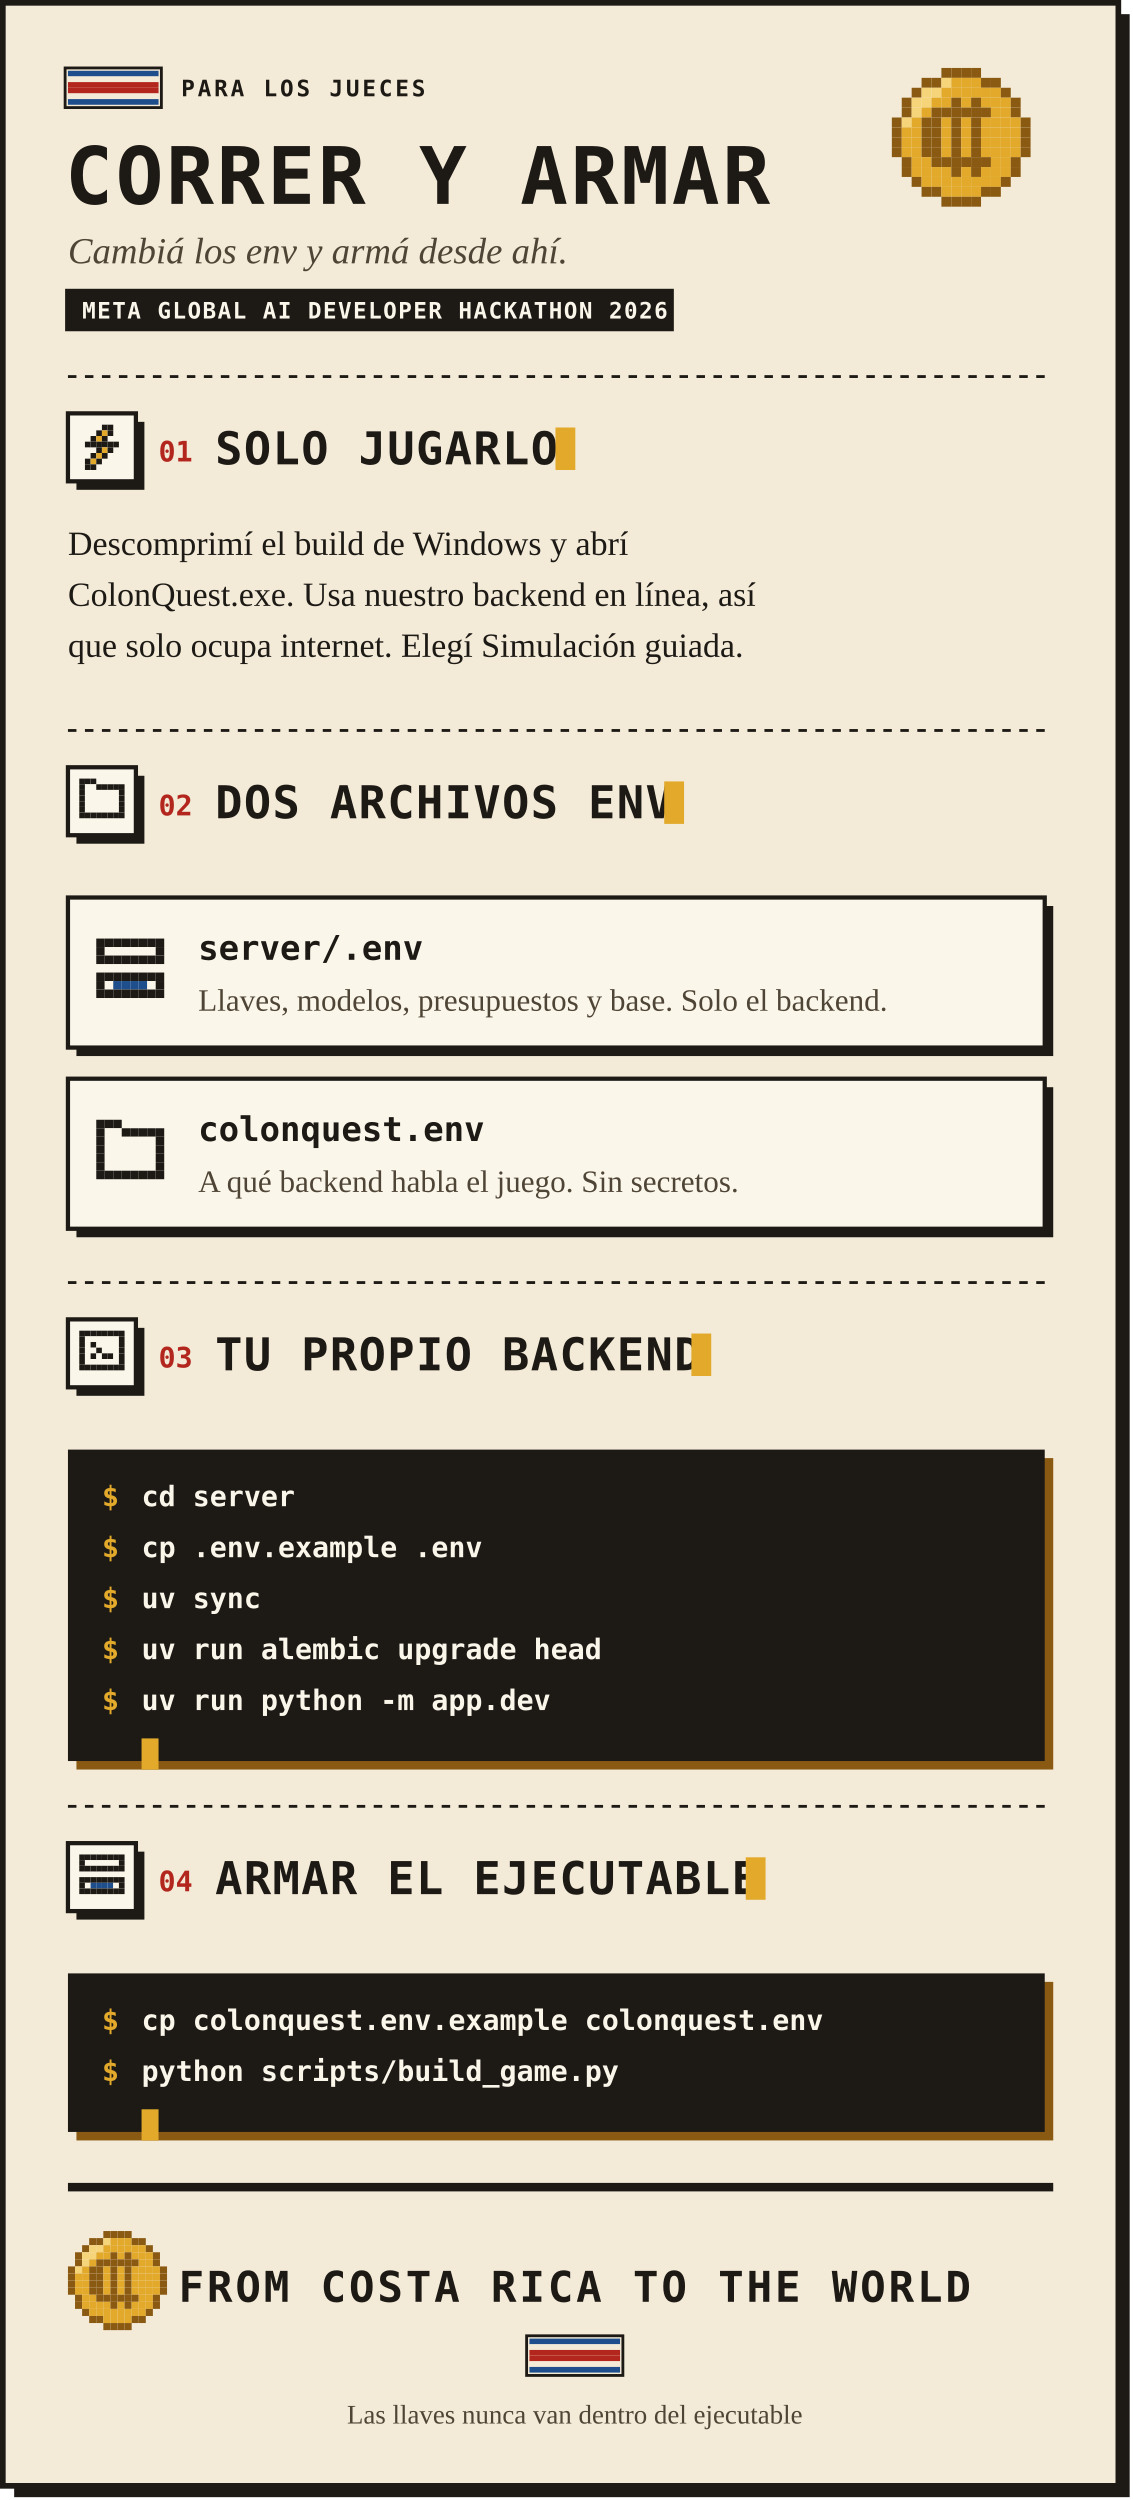
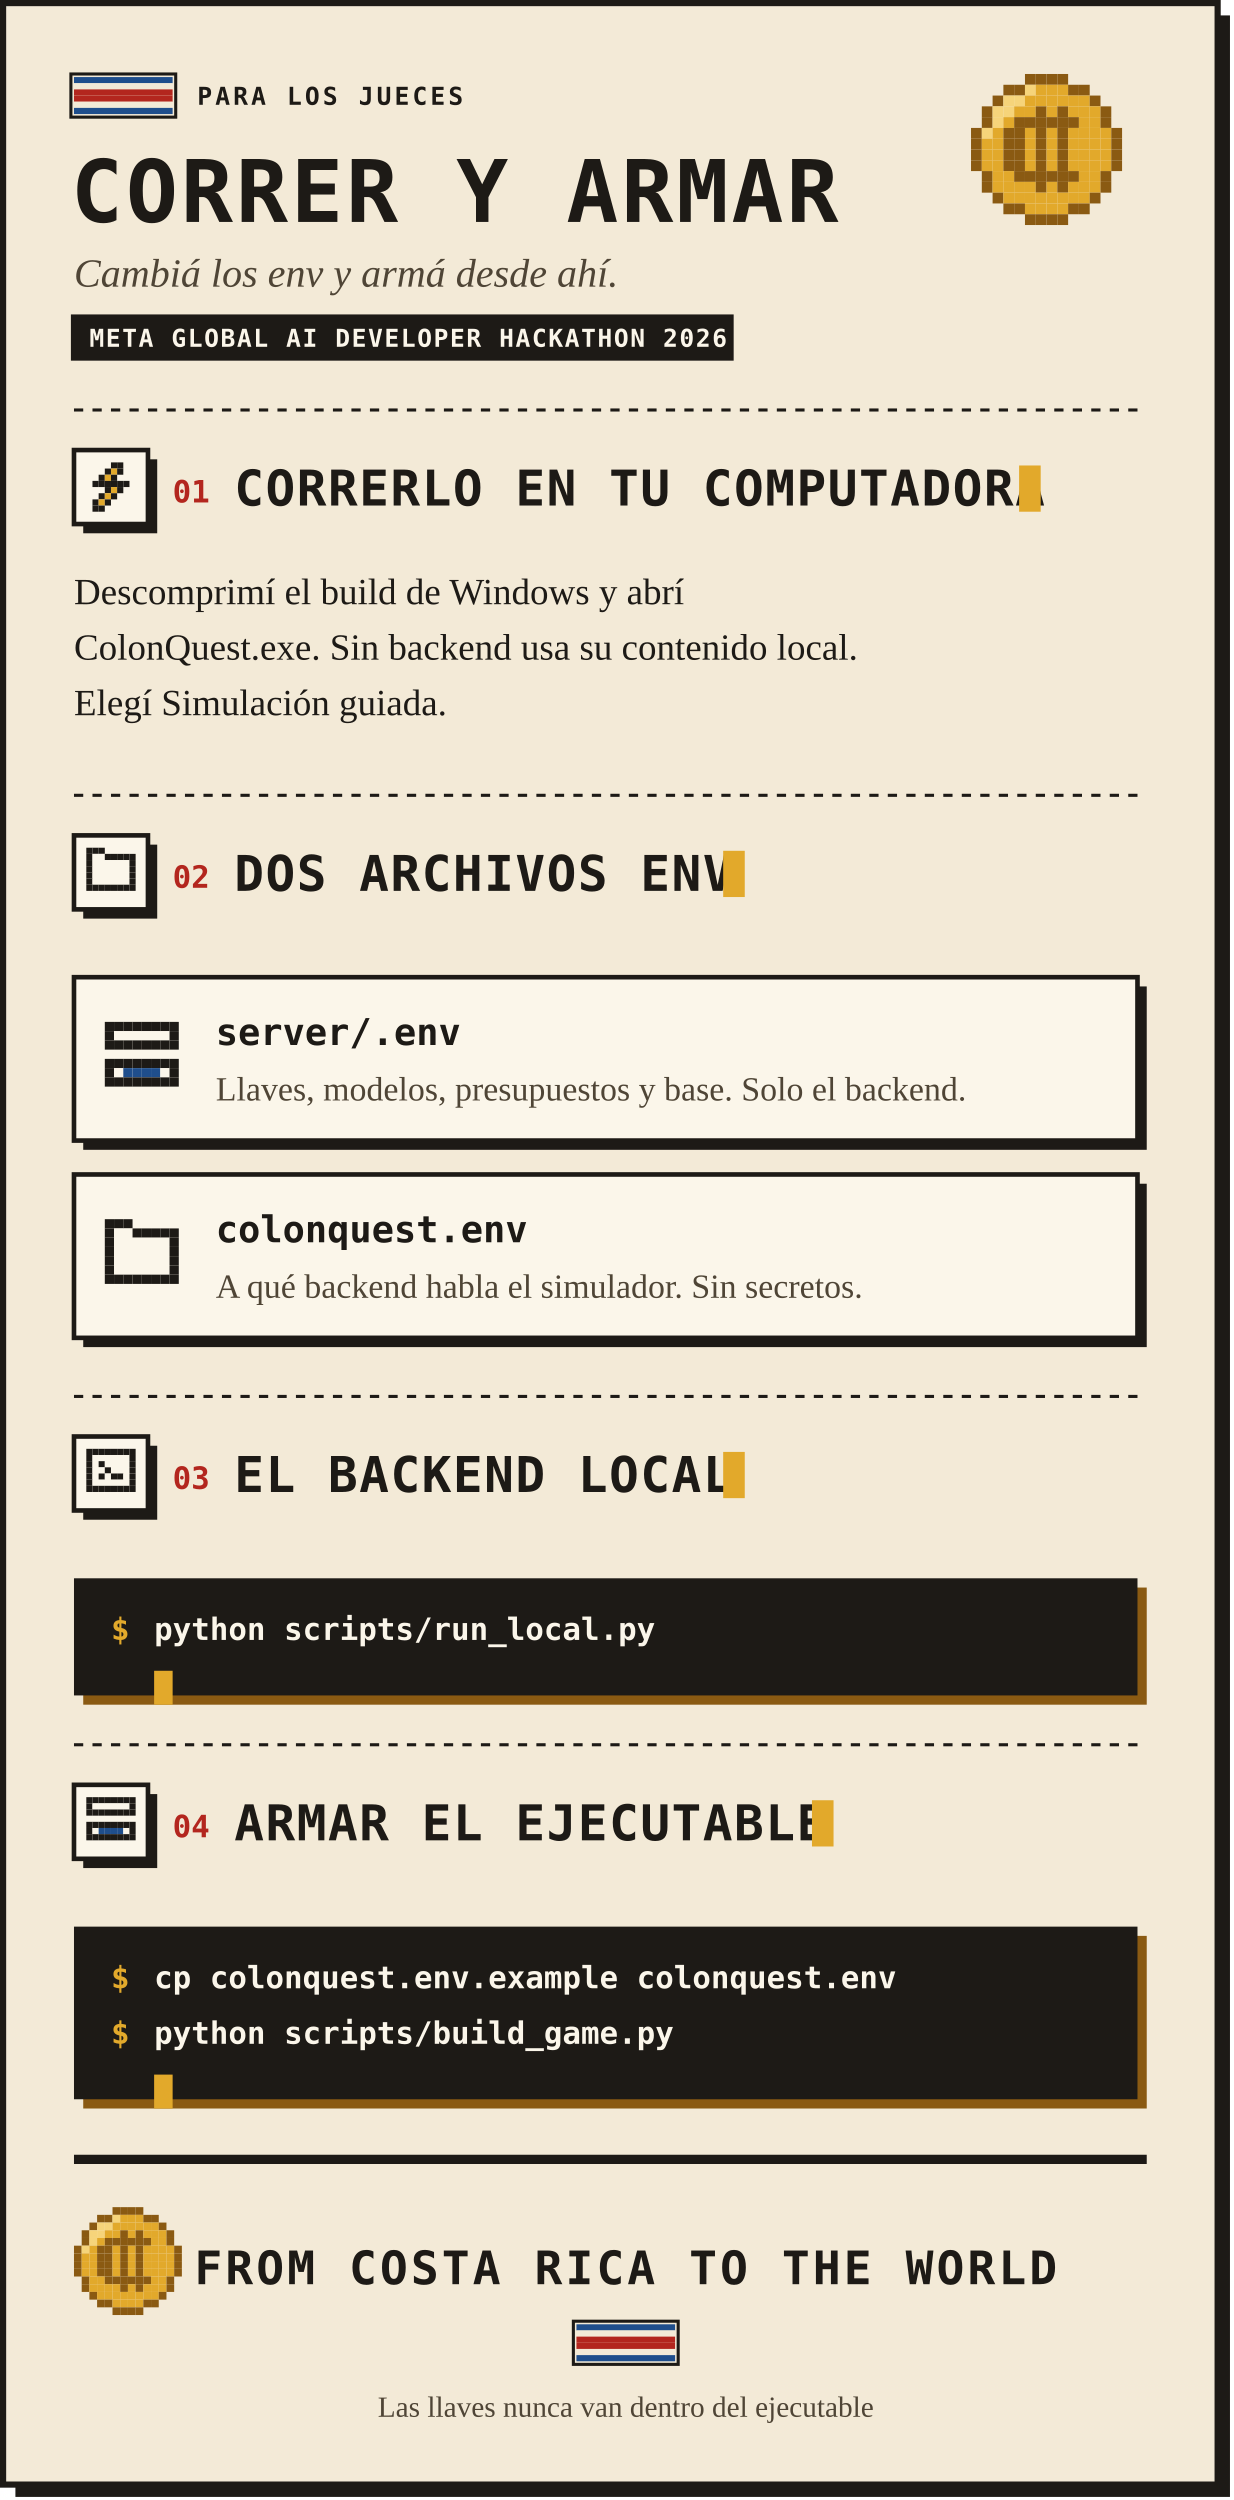
- <svg xmlns="http://www.w3.org/2000/svg" viewBox="0 0 800 1766" width="800" height="1766" role="img" aria-labelledby="t d">
+ <svg xmlns="http://www.w3.org/2000/svg" viewBox="0 0 800 1622" width="800" height="1622" role="img" aria-labelledby="t d">
  <style>
    .title { font: 800 56px ui-monospace, "Cascadia Mono", Consolas, Menlo, "DejaVu Sans Mono", monospace; fill: #1d1a16; letter-spacing: 2px; }
    .tagline { font: italic 500 26px Georgia, "Iowan Old Style", "Times New Roman", serif; fill: #4f4536; }
    .kicker { font: 700 16px ui-monospace, "Cascadia Mono", Consolas, Menlo, "DejaVu Sans Mono", monospace; fill: #1d1a16; letter-spacing: 2px; }
    .event { font: 700 16px ui-monospace, "Cascadia Mono", Consolas, Menlo, "DejaVu Sans Mono", monospace; fill: #fbf6ea; letter-spacing: 1px; }
    .h { font: 800 32px ui-monospace, "Cascadia Mono", Consolas, Menlo, "DejaVu Sans Mono", monospace; fill: #1d1a16; letter-spacing: 1px; }
    .num { font: 700 20px ui-monospace, "Cascadia Mono", Consolas, Menlo, "DejaVu Sans Mono", monospace; fill: #b3261e; }
    .label { font: 800 24px ui-monospace, "Cascadia Mono", Consolas, Menlo, "DejaVu Sans Mono", monospace; fill: #1d1a16; }
    .label-sm { font: 800 22px ui-monospace, "Cascadia Mono", Consolas, Menlo, "DejaVu Sans Mono", monospace; fill: #1d1a16; }
    .body { font: 500 24px Georgia, "Iowan Old Style", "Times New Roman", serif; fill: #1d1a16; }
    .detail { font: 500 22px Georgia, "Iowan Old Style", "Times New Roman", serif; fill: #4f4536; }
    .detail-sm { font: 500 19px Georgia, "Iowan Old Style", "Times New Roman", serif; fill: #4f4536; }
    .step { font: 700 15px ui-monospace, "Cascadia Mono", Consolas, Menlo, "DejaVu Sans Mono", monospace; fill: #b3261e; }
    .pct { font: 800 26px ui-monospace, "Cascadia Mono", Consolas, Menlo, "DejaVu Sans Mono", monospace; fill: #b3261e; }
    .stat { font: 800 38px ui-monospace, "Cascadia Mono", Consolas, Menlo, "DejaVu Sans Mono", monospace; fill: #b3261e; }
    .stamp { font: 800 18px ui-monospace, "Cascadia Mono", Consolas, Menlo, "DejaVu Sans Mono", monospace; fill: #b3261e; letter-spacing: 2px; }
    .chip { font: 800 15px ui-monospace, "Cascadia Mono", Consolas, Menlo, "DejaVu Sans Mono", monospace; letter-spacing: 1px; }
    .code { font: 600 20px ui-monospace, "Cascadia Mono", Consolas, Menlo, "DejaVu Sans Mono", monospace; fill: #fbf6ea; }
    .prompt { font: 800 20px ui-monospace, "Cascadia Mono", Consolas, Menlo, "DejaVu Sans Mono", monospace; fill: #e2a92b; }
    .rule { font: 500 21px Georgia, "Iowan Old Style", "Times New Roman", serif; fill: #1d1a16; }
    .big { font: 800 30px ui-monospace, "Cascadia Mono", Consolas, Menlo, "DejaVu Sans Mono", monospace; fill: #1d1a16; letter-spacing: 2px; }
    .strong { font-weight: 700; }
    .blink { animation: blink 1s steps(1) infinite; }
    .bob { animation: bob 1.2s steps(1) infinite; }
    .node { animation: active 8s steps(1) infinite; }
    .n2 { animation-delay: 2s; }
    .n3 { animation-delay: 4s; }
    .n4 { animation-delay: 6s; }
    .runner { animation: run 8s steps(48) -1s infinite; }
    .seg { animation: flash 0.25s steps(1) 1; }
    .p1 { animation: p1 3s steps(30) infinite; }
    .p2 { animation: p2 4s steps(40) infinite; }
    .p3 { animation: p3 4s steps(40) 1.3s infinite; }
    .p4 { animation: p4 4s steps(40) 2.6s infinite; }
    @keyframes blink { 50% { opacity: 0; } }
    @keyframes bob { 50% { transform: translateY(-6px); } }
    @keyframes active { 0% { fill: #e2a92b; } 25% { fill: #fbf6ea; } }
    @keyframes run { 0% { transform: translateX(0); } 100% { transform: translateX(720px); } }
    @keyframes flash { 0% { fill: #f6d47a; } 100% { fill: #e2a92b; } }
    @keyframes p1 { 0% { transform: translate(0, 0); } 50% { transform: translate(56px, 0); } 100% { transform: translate(0, 0); } }
    @keyframes p2 { 0% { transform: translate(0, 0); } 30% { transform: translate(0, 52px); } 100% { transform: translate(-456px, 52px); } }
    @keyframes p3 { 0% { transform: translate(0, 0); } 60% { transform: translate(0, 52px); } 100% { transform: translate(-200px, 52px); } }
    @keyframes p4 { 0% { transform: translate(0, 0); } 40% { transform: translate(0, 52px); } 100% { transform: translate(56px, 52px); } }
    @media (prefers-reduced-motion: reduce) {
      * { animation: none !important; }
      .hide-still { opacity: 0; }
    }
  </style>
-   <rect x="10" y="10" width="788" height="1754" fill="#1d1a16" />
-   <rect x="2" y="2" width="788" height="1754" fill="#f3ead7" stroke="#1d1a16" stroke-width="4" />
+   <rect x="10" y="10" width="788" height="1610" fill="#1d1a16" />
+   <rect x="2" y="2" width="788" height="1610" fill="#f3ead7" stroke="#1d1a16" stroke-width="4" />
  <g transform="translate(0 8)">
    <rect x="46" y="40" width="68" height="28" fill="none" stroke="#1d1a16" stroke-width="2" />
    <rect x="48" y="42" width="64" height="4" fill="#1f4e8c" />
    <rect x="48" y="46" width="64" height="4" fill="#f3ead7" />
    <rect x="48" y="50" width="64" height="4" fill="#b3261e" />
    <rect x="48" y="54" width="64" height="4" fill="#b3261e" />
    <rect x="48" y="58" width="64" height="4" fill="#f3ead7" />
    <rect x="48" y="62" width="64" height="4" fill="#1f4e8c" />
    <text class="kicker" x="128" y="60">PARA LOS JUECES</text>
    <text class="title" x="46" y="136">CORRER Y ARMAR</text>
    <text class="tagline" x="48" y="178">Cambiá los env y armá desde ahí.</text>
    <rect x="46" y="196" width="430" height="30" fill="#1d1a16" />
    <text class="event" x="58" y="217">META GLOBAL AI DEVELOPER HACKATHON 2026</text>
    <g class="bob">
      <rect x="665" y="40" width="7" height="7" fill="#8a5a12" />
      <rect x="672" y="40" width="7" height="7" fill="#8a5a12" />
      <rect x="679" y="40" width="7" height="7" fill="#8a5a12" />
      <rect x="686" y="40" width="7" height="7" fill="#8a5a12" />
      <rect x="651" y="47" width="7" height="7" fill="#8a5a12" />
      <rect x="658" y="47" width="7" height="7" fill="#8a5a12" />
      <rect x="665" y="47" width="7" height="7" fill="#f6d47a" />
      <rect x="672" y="47" width="7" height="7" fill="#e2a92b" />
      <rect x="679" y="47" width="7" height="7" fill="#e2a92b" />
      <rect x="686" y="47" width="7" height="7" fill="#e2a92b" />
      <rect x="693" y="47" width="7" height="7" fill="#8a5a12" />
      <rect x="700" y="47" width="7" height="7" fill="#8a5a12" />
      <rect x="644" y="54" width="7" height="7" fill="#8a5a12" />
      <rect x="651" y="54" width="7" height="7" fill="#f6d47a" />
      <rect x="658" y="54" width="7" height="7" fill="#f6d47a" />
      <rect x="665" y="54" width="7" height="7" fill="#e2a92b" />
      <rect x="672" y="54" width="7" height="7" fill="#e2a92b" />
      <rect x="679" y="54" width="7" height="7" fill="#e2a92b" />
      <rect x="686" y="54" width="7" height="7" fill="#e2a92b" />
      <rect x="693" y="54" width="7" height="7" fill="#e2a92b" />
      <rect x="700" y="54" width="7" height="7" fill="#e2a92b" />
      <rect x="707" y="54" width="7" height="7" fill="#8a5a12" />
      <rect x="637" y="61" width="7" height="7" fill="#8a5a12" />
      <rect x="644" y="61" width="7" height="7" fill="#f6d47a" />
      <rect x="651" y="61" width="7" height="7" fill="#f6d47a" />
      <rect x="658" y="61" width="7" height="7" fill="#e2a92b" />
      <rect x="665" y="61" width="7" height="7" fill="#e2a92b" />
      <rect x="672" y="61" width="7" height="7" fill="#8a5a12" />
      <rect x="679" y="61" width="7" height="7" fill="#e2a92b" />
      <rect x="686" y="61" width="7" height="7" fill="#8a5a12" />
      <rect x="693" y="61" width="7" height="7" fill="#e2a92b" />
      <rect x="700" y="61" width="7" height="7" fill="#e2a92b" />
      <rect x="707" y="61" width="7" height="7" fill="#e2a92b" />
      <rect x="714" y="61" width="7" height="7" fill="#8a5a12" />
      <rect x="637" y="68" width="7" height="7" fill="#8a5a12" />
      <rect x="644" y="68" width="7" height="7" fill="#f6d47a" />
      <rect x="651" y="68" width="7" height="7" fill="#e2a92b" />
      <rect x="658" y="68" width="7" height="7" fill="#8a5a12" />
      <rect x="665" y="68" width="7" height="7" fill="#8a5a12" />
      <rect x="672" y="68" width="7" height="7" fill="#8a5a12" />
      <rect x="679" y="68" width="7" height="7" fill="#8a5a12" />
      <rect x="686" y="68" width="7" height="7" fill="#8a5a12" />
      <rect x="693" y="68" width="7" height="7" fill="#8a5a12" />
      <rect x="700" y="68" width="7" height="7" fill="#e2a92b" />
      <rect x="707" y="68" width="7" height="7" fill="#e2a92b" />
      <rect x="714" y="68" width="7" height="7" fill="#8a5a12" />
      <rect x="630" y="75" width="7" height="7" fill="#8a5a12" />
      <rect x="637" y="75" width="7" height="7" fill="#f6d47a" />
      <rect x="644" y="75" width="7" height="7" fill="#e2a92b" />
      <rect x="651" y="75" width="7" height="7" fill="#8a5a12" />
      <rect x="658" y="75" width="7" height="7" fill="#8a5a12" />
      <rect x="665" y="75" width="7" height="7" fill="#e2a92b" />
      <rect x="672" y="75" width="7" height="7" fill="#8a5a12" />
      <rect x="679" y="75" width="7" height="7" fill="#e2a92b" />
      <rect x="686" y="75" width="7" height="7" fill="#8a5a12" />
      <rect x="693" y="75" width="7" height="7" fill="#e2a92b" />
      <rect x="700" y="75" width="7" height="7" fill="#e2a92b" />
      <rect x="707" y="75" width="7" height="7" fill="#e2a92b" />
      <rect x="714" y="75" width="7" height="7" fill="#e2a92b" />
      <rect x="721" y="75" width="7" height="7" fill="#8a5a12" />
      <rect x="630" y="82" width="7" height="7" fill="#8a5a12" />
      <rect x="637" y="82" width="7" height="7" fill="#e2a92b" />
      <rect x="644" y="82" width="7" height="7" fill="#e2a92b" />
      <rect x="651" y="82" width="7" height="7" fill="#8a5a12" />
      <rect x="658" y="82" width="7" height="7" fill="#8a5a12" />
      <rect x="665" y="82" width="7" height="7" fill="#e2a92b" />
      <rect x="672" y="82" width="7" height="7" fill="#8a5a12" />
      <rect x="679" y="82" width="7" height="7" fill="#e2a92b" />
      <rect x="686" y="82" width="7" height="7" fill="#8a5a12" />
      <rect x="693" y="82" width="7" height="7" fill="#e2a92b" />
      <rect x="700" y="82" width="7" height="7" fill="#e2a92b" />
      <rect x="707" y="82" width="7" height="7" fill="#e2a92b" />
      <rect x="714" y="82" width="7" height="7" fill="#e2a92b" />
      <rect x="721" y="82" width="7" height="7" fill="#8a5a12" />
      <rect x="630" y="89" width="7" height="7" fill="#8a5a12" />
      <rect x="637" y="89" width="7" height="7" fill="#e2a92b" />
      <rect x="644" y="89" width="7" height="7" fill="#e2a92b" />
      <rect x="651" y="89" width="7" height="7" fill="#8a5a12" />
      <rect x="658" y="89" width="7" height="7" fill="#8a5a12" />
      <rect x="665" y="89" width="7" height="7" fill="#e2a92b" />
      <rect x="672" y="89" width="7" height="7" fill="#8a5a12" />
      <rect x="679" y="89" width="7" height="7" fill="#e2a92b" />
      <rect x="686" y="89" width="7" height="7" fill="#8a5a12" />
      <rect x="693" y="89" width="7" height="7" fill="#e2a92b" />
      <rect x="700" y="89" width="7" height="7" fill="#e2a92b" />
      <rect x="707" y="89" width="7" height="7" fill="#e2a92b" />
      <rect x="714" y="89" width="7" height="7" fill="#e2a92b" />
      <rect x="721" y="89" width="7" height="7" fill="#8a5a12" />
      <rect x="630" y="96" width="7" height="7" fill="#8a5a12" />
      <rect x="637" y="96" width="7" height="7" fill="#e2a92b" />
      <rect x="644" y="96" width="7" height="7" fill="#e2a92b" />
      <rect x="651" y="96" width="7" height="7" fill="#8a5a12" />
      <rect x="658" y="96" width="7" height="7" fill="#8a5a12" />
      <rect x="665" y="96" width="7" height="7" fill="#e2a92b" />
      <rect x="672" y="96" width="7" height="7" fill="#8a5a12" />
      <rect x="679" y="96" width="7" height="7" fill="#e2a92b" />
      <rect x="686" y="96" width="7" height="7" fill="#8a5a12" />
      <rect x="693" y="96" width="7" height="7" fill="#e2a92b" />
      <rect x="700" y="96" width="7" height="7" fill="#e2a92b" />
      <rect x="707" y="96" width="7" height="7" fill="#e2a92b" />
      <rect x="714" y="96" width="7" height="7" fill="#e2a92b" />
      <rect x="721" y="96" width="7" height="7" fill="#8a5a12" />
      <rect x="637" y="103" width="7" height="7" fill="#8a5a12" />
      <rect x="644" y="103" width="7" height="7" fill="#e2a92b" />
      <rect x="651" y="103" width="7" height="7" fill="#e2a92b" />
      <rect x="658" y="103" width="7" height="7" fill="#8a5a12" />
      <rect x="665" y="103" width="7" height="7" fill="#8a5a12" />
      <rect x="672" y="103" width="7" height="7" fill="#8a5a12" />
      <rect x="679" y="103" width="7" height="7" fill="#8a5a12" />
      <rect x="686" y="103" width="7" height="7" fill="#8a5a12" />
      <rect x="693" y="103" width="7" height="7" fill="#8a5a12" />
      <rect x="700" y="103" width="7" height="7" fill="#e2a92b" />
      <rect x="707" y="103" width="7" height="7" fill="#e2a92b" />
      <rect x="714" y="103" width="7" height="7" fill="#8a5a12" />
      <rect x="637" y="110" width="7" height="7" fill="#8a5a12" />
      <rect x="644" y="110" width="7" height="7" fill="#e2a92b" />
      <rect x="651" y="110" width="7" height="7" fill="#e2a92b" />
      <rect x="658" y="110" width="7" height="7" fill="#e2a92b" />
      <rect x="665" y="110" width="7" height="7" fill="#e2a92b" />
      <rect x="672" y="110" width="7" height="7" fill="#8a5a12" />
      <rect x="679" y="110" width="7" height="7" fill="#e2a92b" />
      <rect x="686" y="110" width="7" height="7" fill="#8a5a12" />
      <rect x="693" y="110" width="7" height="7" fill="#e2a92b" />
      <rect x="700" y="110" width="7" height="7" fill="#e2a92b" />
      <rect x="707" y="110" width="7" height="7" fill="#e2a92b" />
      <rect x="714" y="110" width="7" height="7" fill="#8a5a12" />
      <rect x="644" y="117" width="7" height="7" fill="#8a5a12" />
      <rect x="651" y="117" width="7" height="7" fill="#e2a92b" />
      <rect x="658" y="117" width="7" height="7" fill="#e2a92b" />
      <rect x="665" y="117" width="7" height="7" fill="#e2a92b" />
      <rect x="672" y="117" width="7" height="7" fill="#e2a92b" />
      <rect x="679" y="117" width="7" height="7" fill="#e2a92b" />
      <rect x="686" y="117" width="7" height="7" fill="#e2a92b" />
      <rect x="693" y="117" width="7" height="7" fill="#e2a92b" />
      <rect x="700" y="117" width="7" height="7" fill="#e2a92b" />
      <rect x="707" y="117" width="7" height="7" fill="#8a5a12" />
      <rect x="651" y="124" width="7" height="7" fill="#8a5a12" />
      <rect x="658" y="124" width="7" height="7" fill="#8a5a12" />
      <rect x="665" y="124" width="7" height="7" fill="#e2a92b" />
      <rect x="672" y="124" width="7" height="7" fill="#e2a92b" />
      <rect x="679" y="124" width="7" height="7" fill="#e2a92b" />
      <rect x="686" y="124" width="7" height="7" fill="#e2a92b" />
      <rect x="693" y="124" width="7" height="7" fill="#8a5a12" />
      <rect x="700" y="124" width="7" height="7" fill="#8a5a12" />
      <rect x="665" y="131" width="7" height="7" fill="#8a5a12" />
      <rect x="672" y="131" width="7" height="7" fill="#8a5a12" />
      <rect x="679" y="131" width="7" height="7" fill="#8a5a12" />
      <rect x="686" y="131" width="7" height="7" fill="#8a5a12" />
    </g>
  </g>
  <g transform="translate(0 258)">
    <line x1="48" y1="8" x2="744" y2="8" stroke="#1d1a16" stroke-width="2" stroke-dasharray="6 6" />
    <rect x="54" y="40" width="48" height="48" fill="#1d1a16" />
    <rect x="48" y="34" width="48" height="48" fill="#fbf6ea" stroke="#1d1a16" stroke-width="3" />
    <rect x="72" y="42" width="4" height="4" fill="#1d1a16" />
    <rect x="76" y="42" width="4" height="4" fill="#1d1a16" />
    <rect x="68" y="46" width="4" height="4" fill="#1d1a16" />
    <rect x="72" y="46" width="4" height="4" fill="#e2a92b" />
    <rect x="76" y="46" width="4" height="4" fill="#1d1a16" />
    <rect x="64" y="50" width="4" height="4" fill="#1d1a16" />
    <rect x="68" y="50" width="4" height="4" fill="#e2a92b" />
    <rect x="72" y="50" width="4" height="4" fill="#1d1a16" />
    <rect x="60" y="54" width="4" height="4" fill="#1d1a16" />
    <rect x="64" y="54" width="4" height="4" fill="#1d1a16" />
    <rect x="68" y="54" width="4" height="4" fill="#1d1a16" />
    <rect x="72" y="54" width="4" height="4" fill="#1d1a16" />
    <rect x="76" y="54" width="4" height="4" fill="#1d1a16" />
    <rect x="80" y="54" width="4" height="4" fill="#1d1a16" />
    <rect x="68" y="58" width="4" height="4" fill="#1d1a16" />
    <rect x="72" y="58" width="4" height="4" fill="#e2a92b" />
    <rect x="76" y="58" width="4" height="4" fill="#1d1a16" />
    <rect x="64" y="62" width="4" height="4" fill="#1d1a16" />
    <rect x="68" y="62" width="4" height="4" fill="#e2a92b" />
    <rect x="72" y="62" width="4" height="4" fill="#1d1a16" />
    <rect x="60" y="66" width="4" height="4" fill="#1d1a16" />
    <rect x="64" y="66" width="4" height="4" fill="#e2a92b" />
    <rect x="68" y="66" width="4" height="4" fill="#1d1a16" />
    <rect x="60" y="70" width="4" height="4" fill="#1d1a16" />
    <rect x="64" y="70" width="4" height="4" fill="#1d1a16" />
    <text class="num" x="112" y="68">01</text>
-     <text class="h" x="152" y="70">SOLO JUGARLO</text>
-     <rect class="blink" x="392.4" y="44" width="14" height="30" fill="#e2a92b" />
+     <text class="h" x="152" y="70">CORRERLO EN TU COMPUTADORA</text>
+     <rect class="blink" x="661.2" y="44" width="14" height="30" fill="#e2a92b" />
  </g>
  <g transform="translate(0 368)">
    <text class="body" x="48" y="24">Descomprimí el build de Windows y abrí</text>
-     <text class="body" x="48" y="60">ColonQuest.exe. Usa nuestro backend en línea, así</text>
-     <text class="body" x="48" y="96">que solo ocupa internet. Elegí Simulación guiada.</text>
+     <text class="body" x="48" y="60">ColonQuest.exe. Sin backend usa su contenido local.</text>
+     <text class="body" x="48" y="96">Elegí Simulación guiada.</text>
  </g>
  <g transform="translate(0 508)">
    <line x1="48" y1="8" x2="744" y2="8" stroke="#1d1a16" stroke-width="2" stroke-dasharray="6 6" />
    <rect x="54" y="40" width="48" height="48" fill="#1d1a16" />
    <rect x="48" y="34" width="48" height="48" fill="#fbf6ea" stroke="#1d1a16" stroke-width="3" />
    <rect x="56" y="42" width="4" height="4" fill="#1d1a16" />
    <rect x="60" y="42" width="4" height="4" fill="#1d1a16" />
    <rect x="64" y="42" width="4" height="4" fill="#1d1a16" />
    <rect x="56" y="46" width="4" height="4" fill="#1d1a16" />
    <rect x="60" y="46" width="4" height="4" fill="#fbf6ea" />
    <rect x="64" y="46" width="4" height="4" fill="#fbf6ea" />
    <rect x="68" y="46" width="4" height="4" fill="#1d1a16" />
    <rect x="72" y="46" width="4" height="4" fill="#1d1a16" />
    <rect x="76" y="46" width="4" height="4" fill="#1d1a16" />
    <rect x="80" y="46" width="4" height="4" fill="#1d1a16" />
    <rect x="84" y="46" width="4" height="4" fill="#1d1a16" />
    <rect x="56" y="50" width="4" height="4" fill="#1d1a16" />
    <rect x="60" y="50" width="4" height="4" fill="#fbf6ea" />
    <rect x="64" y="50" width="4" height="4" fill="#fbf6ea" />
    <rect x="68" y="50" width="4" height="4" fill="#fbf6ea" />
    <rect x="72" y="50" width="4" height="4" fill="#fbf6ea" />
    <rect x="76" y="50" width="4" height="4" fill="#fbf6ea" />
    <rect x="80" y="50" width="4" height="4" fill="#fbf6ea" />
    <rect x="84" y="50" width="4" height="4" fill="#1d1a16" />
    <rect x="56" y="54" width="4" height="4" fill="#1d1a16" />
    <rect x="60" y="54" width="4" height="4" fill="#fbf6ea" />
    <rect x="64" y="54" width="4" height="4" fill="#fbf6ea" />
    <rect x="68" y="54" width="4" height="4" fill="#fbf6ea" />
    <rect x="72" y="54" width="4" height="4" fill="#fbf6ea" />
    <rect x="76" y="54" width="4" height="4" fill="#fbf6ea" />
    <rect x="80" y="54" width="4" height="4" fill="#fbf6ea" />
    <rect x="84" y="54" width="4" height="4" fill="#1d1a16" />
    <rect x="56" y="58" width="4" height="4" fill="#1d1a16" />
    <rect x="60" y="58" width="4" height="4" fill="#fbf6ea" />
    <rect x="64" y="58" width="4" height="4" fill="#fbf6ea" />
    <rect x="68" y="58" width="4" height="4" fill="#fbf6ea" />
    <rect x="72" y="58" width="4" height="4" fill="#fbf6ea" />
    <rect x="76" y="58" width="4" height="4" fill="#fbf6ea" />
    <rect x="80" y="58" width="4" height="4" fill="#fbf6ea" />
    <rect x="84" y="58" width="4" height="4" fill="#1d1a16" />
    <rect x="56" y="62" width="4" height="4" fill="#1d1a16" />
    <rect x="60" y="62" width="4" height="4" fill="#fbf6ea" />
    <rect x="64" y="62" width="4" height="4" fill="#fbf6ea" />
    <rect x="68" y="62" width="4" height="4" fill="#fbf6ea" />
    <rect x="72" y="62" width="4" height="4" fill="#fbf6ea" />
    <rect x="76" y="62" width="4" height="4" fill="#fbf6ea" />
    <rect x="80" y="62" width="4" height="4" fill="#fbf6ea" />
    <rect x="84" y="62" width="4" height="4" fill="#1d1a16" />
    <rect x="56" y="66" width="4" height="4" fill="#1d1a16" />
    <rect x="60" y="66" width="4" height="4" fill="#1d1a16" />
    <rect x="64" y="66" width="4" height="4" fill="#1d1a16" />
    <rect x="68" y="66" width="4" height="4" fill="#1d1a16" />
    <rect x="72" y="66" width="4" height="4" fill="#1d1a16" />
    <rect x="76" y="66" width="4" height="4" fill="#1d1a16" />
    <rect x="80" y="66" width="4" height="4" fill="#1d1a16" />
    <rect x="84" y="66" width="4" height="4" fill="#1d1a16" />
    <text class="num" x="112" y="68">02</text>
    <text class="h" x="152" y="70">DOS ARCHIVOS ENV</text>
    <rect class="blink" x="469.2" y="44" width="14" height="30" fill="#e2a92b" />
  </g>
  <g transform="translate(0 618)">
    <rect x="54" y="22" width="690" height="106" fill="#1d1a16" />
    <rect x="48" y="16" width="690" height="106" fill="#fbf6ea" stroke="#1d1a16" stroke-width="3" />
    <g class="bob" style="animation-delay: 0s">
      <rect x="68" y="45" width="6" height="6" fill="#1d1a16" />
      <rect x="74" y="45" width="6" height="6" fill="#1d1a16" />
      <rect x="80" y="45" width="6" height="6" fill="#1d1a16" />
      <rect x="86" y="45" width="6" height="6" fill="#1d1a16" />
      <rect x="92" y="45" width="6" height="6" fill="#1d1a16" />
      <rect x="98" y="45" width="6" height="6" fill="#1d1a16" />
      <rect x="104" y="45" width="6" height="6" fill="#1d1a16" />
      <rect x="110" y="45" width="6" height="6" fill="#1d1a16" />
      <rect x="68" y="51" width="6" height="6" fill="#1d1a16" />
      <rect x="74" y="51" width="6" height="6" fill="#fbf6ea" />
      <rect x="80" y="51" width="6" height="6" fill="#fbf6ea" />
      <rect x="86" y="51" width="6" height="6" fill="#fbf6ea" />
      <rect x="92" y="51" width="6" height="6" fill="#fbf6ea" />
      <rect x="98" y="51" width="6" height="6" fill="#fbf6ea" />
      <rect x="104" y="51" width="6" height="6" fill="#fbf6ea" />
      <rect x="110" y="51" width="6" height="6" fill="#1d1a16" />
      <rect x="68" y="57" width="6" height="6" fill="#1d1a16" />
      <rect x="74" y="57" width="6" height="6" fill="#1d1a16" />
      <rect x="80" y="57" width="6" height="6" fill="#1d1a16" />
      <rect x="86" y="57" width="6" height="6" fill="#1d1a16" />
      <rect x="92" y="57" width="6" height="6" fill="#1d1a16" />
      <rect x="98" y="57" width="6" height="6" fill="#1d1a16" />
      <rect x="104" y="57" width="6" height="6" fill="#1d1a16" />
      <rect x="110" y="57" width="6" height="6" fill="#1d1a16" />
      <rect x="68" y="69" width="6" height="6" fill="#1d1a16" />
      <rect x="74" y="69" width="6" height="6" fill="#1d1a16" />
      <rect x="80" y="69" width="6" height="6" fill="#1d1a16" />
      <rect x="86" y="69" width="6" height="6" fill="#1d1a16" />
      <rect x="92" y="69" width="6" height="6" fill="#1d1a16" />
      <rect x="98" y="69" width="6" height="6" fill="#1d1a16" />
      <rect x="104" y="69" width="6" height="6" fill="#1d1a16" />
      <rect x="110" y="69" width="6" height="6" fill="#1d1a16" />
      <rect x="68" y="75" width="6" height="6" fill="#1d1a16" />
      <rect x="74" y="75" width="6" height="6" fill="#fbf6ea" />
      <rect x="80" y="75" width="6" height="6" fill="#1f4e8c" />
      <rect x="86" y="75" width="6" height="6" fill="#1f4e8c" />
      <rect x="92" y="75" width="6" height="6" fill="#1f4e8c" />
      <rect x="98" y="75" width="6" height="6" fill="#1f4e8c" />
      <rect x="104" y="75" width="6" height="6" fill="#fbf6ea" />
      <rect x="110" y="75" width="6" height="6" fill="#1d1a16" />
      <rect x="68" y="81" width="6" height="6" fill="#1d1a16" />
      <rect x="74" y="81" width="6" height="6" fill="#1d1a16" />
      <rect x="80" y="81" width="6" height="6" fill="#1d1a16" />
      <rect x="86" y="81" width="6" height="6" fill="#1d1a16" />
      <rect x="92" y="81" width="6" height="6" fill="#1d1a16" />
      <rect x="98" y="81" width="6" height="6" fill="#1d1a16" />
      <rect x="104" y="81" width="6" height="6" fill="#1d1a16" />
      <rect x="110" y="81" width="6" height="6" fill="#1d1a16" />
    </g>
    <text class="label" x="140" y="60">server/.env</text>
    <text class="detail" x="140" y="96">Llaves, modelos, presupuestos y base. Solo el backend.</text>
    <rect x="54" y="150" width="690" height="106" fill="#1d1a16" />
    <rect x="48" y="144" width="690" height="106" fill="#fbf6ea" stroke="#1d1a16" stroke-width="3" />
    <g class="bob" style="animation-delay: 0.3s">
      <rect x="68" y="173" width="6" height="6" fill="#1d1a16" />
      <rect x="74" y="173" width="6" height="6" fill="#1d1a16" />
      <rect x="80" y="173" width="6" height="6" fill="#1d1a16" />
      <rect x="68" y="179" width="6" height="6" fill="#1d1a16" />
      <rect x="74" y="179" width="6" height="6" fill="#fbf6ea" />
      <rect x="80" y="179" width="6" height="6" fill="#fbf6ea" />
      <rect x="86" y="179" width="6" height="6" fill="#1d1a16" />
      <rect x="92" y="179" width="6" height="6" fill="#1d1a16" />
      <rect x="98" y="179" width="6" height="6" fill="#1d1a16" />
      <rect x="104" y="179" width="6" height="6" fill="#1d1a16" />
      <rect x="110" y="179" width="6" height="6" fill="#1d1a16" />
      <rect x="68" y="185" width="6" height="6" fill="#1d1a16" />
      <rect x="74" y="185" width="6" height="6" fill="#fbf6ea" />
      <rect x="80" y="185" width="6" height="6" fill="#fbf6ea" />
      <rect x="86" y="185" width="6" height="6" fill="#fbf6ea" />
      <rect x="92" y="185" width="6" height="6" fill="#fbf6ea" />
      <rect x="98" y="185" width="6" height="6" fill="#fbf6ea" />
      <rect x="104" y="185" width="6" height="6" fill="#fbf6ea" />
      <rect x="110" y="185" width="6" height="6" fill="#1d1a16" />
      <rect x="68" y="191" width="6" height="6" fill="#1d1a16" />
      <rect x="74" y="191" width="6" height="6" fill="#fbf6ea" />
      <rect x="80" y="191" width="6" height="6" fill="#fbf6ea" />
      <rect x="86" y="191" width="6" height="6" fill="#fbf6ea" />
      <rect x="92" y="191" width="6" height="6" fill="#fbf6ea" />
      <rect x="98" y="191" width="6" height="6" fill="#fbf6ea" />
      <rect x="104" y="191" width="6" height="6" fill="#fbf6ea" />
      <rect x="110" y="191" width="6" height="6" fill="#1d1a16" />
      <rect x="68" y="197" width="6" height="6" fill="#1d1a16" />
      <rect x="74" y="197" width="6" height="6" fill="#fbf6ea" />
      <rect x="80" y="197" width="6" height="6" fill="#fbf6ea" />
      <rect x="86" y="197" width="6" height="6" fill="#fbf6ea" />
      <rect x="92" y="197" width="6" height="6" fill="#fbf6ea" />
      <rect x="98" y="197" width="6" height="6" fill="#fbf6ea" />
      <rect x="104" y="197" width="6" height="6" fill="#fbf6ea" />
      <rect x="110" y="197" width="6" height="6" fill="#1d1a16" />
      <rect x="68" y="203" width="6" height="6" fill="#1d1a16" />
      <rect x="74" y="203" width="6" height="6" fill="#fbf6ea" />
      <rect x="80" y="203" width="6" height="6" fill="#fbf6ea" />
      <rect x="86" y="203" width="6" height="6" fill="#fbf6ea" />
      <rect x="92" y="203" width="6" height="6" fill="#fbf6ea" />
      <rect x="98" y="203" width="6" height="6" fill="#fbf6ea" />
      <rect x="104" y="203" width="6" height="6" fill="#fbf6ea" />
      <rect x="110" y="203" width="6" height="6" fill="#1d1a16" />
      <rect x="68" y="209" width="6" height="6" fill="#1d1a16" />
      <rect x="74" y="209" width="6" height="6" fill="#1d1a16" />
      <rect x="80" y="209" width="6" height="6" fill="#1d1a16" />
      <rect x="86" y="209" width="6" height="6" fill="#1d1a16" />
      <rect x="92" y="209" width="6" height="6" fill="#1d1a16" />
      <rect x="98" y="209" width="6" height="6" fill="#1d1a16" />
      <rect x="104" y="209" width="6" height="6" fill="#1d1a16" />
      <rect x="110" y="209" width="6" height="6" fill="#1d1a16" />
    </g>
    <text class="label" x="140" y="188">colonquest.env</text>
-     <text class="detail" x="140" y="224">A qué backend habla el juego. Sin secretos.</text>
+     <text class="detail" x="140" y="224">A qué backend habla el simulador. Sin secretos.</text>
  </g>
  <g transform="translate(0 898)">
    <line x1="48" y1="8" x2="744" y2="8" stroke="#1d1a16" stroke-width="2" stroke-dasharray="6 6" />
    <rect x="54" y="40" width="48" height="48" fill="#1d1a16" />
    <rect x="48" y="34" width="48" height="48" fill="#fbf6ea" stroke="#1d1a16" stroke-width="3" />
    <rect x="56" y="42" width="4" height="4" fill="#1d1a16" />
    <rect x="60" y="42" width="4" height="4" fill="#1d1a16" />
    <rect x="64" y="42" width="4" height="4" fill="#1d1a16" />
    <rect x="68" y="42" width="4" height="4" fill="#1d1a16" />
    <rect x="72" y="42" width="4" height="4" fill="#1d1a16" />
    <rect x="76" y="42" width="4" height="4" fill="#1d1a16" />
    <rect x="80" y="42" width="4" height="4" fill="#1d1a16" />
    <rect x="84" y="42" width="4" height="4" fill="#1d1a16" />
    <rect x="56" y="46" width="4" height="4" fill="#1d1a16" />
    <rect x="60" y="46" width="4" height="4" fill="#fbf6ea" />
    <rect x="64" y="46" width="4" height="4" fill="#fbf6ea" />
    <rect x="68" y="46" width="4" height="4" fill="#fbf6ea" />
    <rect x="72" y="46" width="4" height="4" fill="#fbf6ea" />
    <rect x="76" y="46" width="4" height="4" fill="#fbf6ea" />
    <rect x="80" y="46" width="4" height="4" fill="#fbf6ea" />
    <rect x="84" y="46" width="4" height="4" fill="#1d1a16" />
    <rect x="56" y="50" width="4" height="4" fill="#1d1a16" />
    <rect x="60" y="50" width="4" height="4" fill="#fbf6ea" />
    <rect x="64" y="50" width="4" height="4" fill="#1d1a16" />
    <rect x="68" y="50" width="4" height="4" fill="#fbf6ea" />
    <rect x="72" y="50" width="4" height="4" fill="#fbf6ea" />
    <rect x="76" y="50" width="4" height="4" fill="#fbf6ea" />
    <rect x="80" y="50" width="4" height="4" fill="#fbf6ea" />
    <rect x="84" y="50" width="4" height="4" fill="#1d1a16" />
    <rect x="56" y="54" width="4" height="4" fill="#1d1a16" />
    <rect x="60" y="54" width="4" height="4" fill="#fbf6ea" />
    <rect x="64" y="54" width="4" height="4" fill="#fbf6ea" />
    <rect x="68" y="54" width="4" height="4" fill="#1d1a16" />
    <rect x="72" y="54" width="4" height="4" fill="#fbf6ea" />
    <rect x="76" y="54" width="4" height="4" fill="#fbf6ea" />
    <rect x="80" y="54" width="4" height="4" fill="#fbf6ea" />
    <rect x="84" y="54" width="4" height="4" fill="#1d1a16" />
    <rect x="56" y="58" width="4" height="4" fill="#1d1a16" />
    <rect x="60" y="58" width="4" height="4" fill="#fbf6ea" />
    <rect x="64" y="58" width="4" height="4" fill="#1d1a16" />
    <rect x="68" y="58" width="4" height="4" fill="#fbf6ea" />
    <rect x="72" y="58" width="4" height="4" fill="#1d1a16" />
    <rect x="76" y="58" width="4" height="4" fill="#1d1a16" />
    <rect x="80" y="58" width="4" height="4" fill="#fbf6ea" />
    <rect x="84" y="58" width="4" height="4" fill="#1d1a16" />
    <rect x="56" y="62" width="4" height="4" fill="#1d1a16" />
    <rect x="60" y="62" width="4" height="4" fill="#fbf6ea" />
    <rect x="64" y="62" width="4" height="4" fill="#fbf6ea" />
    <rect x="68" y="62" width="4" height="4" fill="#fbf6ea" />
    <rect x="72" y="62" width="4" height="4" fill="#fbf6ea" />
    <rect x="76" y="62" width="4" height="4" fill="#fbf6ea" />
    <rect x="80" y="62" width="4" height="4" fill="#fbf6ea" />
    <rect x="84" y="62" width="4" height="4" fill="#1d1a16" />
    <rect x="56" y="66" width="4" height="4" fill="#1d1a16" />
    <rect x="60" y="66" width="4" height="4" fill="#1d1a16" />
    <rect x="64" y="66" width="4" height="4" fill="#1d1a16" />
    <rect x="68" y="66" width="4" height="4" fill="#1d1a16" />
    <rect x="72" y="66" width="4" height="4" fill="#1d1a16" />
    <rect x="76" y="66" width="4" height="4" fill="#1d1a16" />
    <rect x="80" y="66" width="4" height="4" fill="#1d1a16" />
    <rect x="84" y="66" width="4" height="4" fill="#1d1a16" />
    <text class="num" x="112" y="68">03</text>
-     <text class="h" x="152" y="70">TU PROPIO BACKEND</text>
-     <rect class="blink" x="488.4" y="44" width="14" height="30" fill="#e2a92b" />
+     <text class="h" x="152" y="70">EL BACKEND LOCAL</text>
+     <rect class="blink" x="469.2" y="44" width="14" height="30" fill="#e2a92b" />
  </g>
  <g transform="translate(0 1008)">
-     <rect x="54" y="22" width="690" height="220" fill="#8a5a12" />
-     <rect x="48" y="16" width="690" height="220" fill="#1d1a16" />
+     <rect x="54" y="22" width="690" height="76" fill="#8a5a12" />
+     <rect x="48" y="16" width="690" height="76" fill="#1d1a16" />
    <text class="prompt" x="72" y="56">$</text>
-     <text class="code" x="100" y="56">cd server</text>
-     <text class="prompt" x="72" y="92">$</text>
-     <text class="code" x="100" y="92">cp .env.example .env</text>
-     <text class="prompt" x="72" y="128">$</text>
-     <text class="code" x="100" y="128">uv sync</text>
-     <text class="prompt" x="72" y="164">$</text>
-     <text class="code" x="100" y="164">uv run alembic upgrade head</text>
-     <text class="prompt" x="72" y="200">$</text>
-     <text class="code" x="100" y="200">uv run python -m app.dev</text>
-     <rect class="blink" x="100" y="220" width="12" height="22" fill="#e2a92b" />
-   </g>
-   <g transform="translate(0 1268)">
+     <text class="code" x="100" y="56">python scripts/run_local.py</text>
+     <rect class="blink" x="100" y="76" width="12" height="22" fill="#e2a92b" />
+   </g>
+   <g transform="translate(0 1124)">
    <line x1="48" y1="8" x2="744" y2="8" stroke="#1d1a16" stroke-width="2" stroke-dasharray="6 6" />
    <rect x="54" y="40" width="48" height="48" fill="#1d1a16" />
    <rect x="48" y="34" width="48" height="48" fill="#fbf6ea" stroke="#1d1a16" stroke-width="3" />
    <rect x="56" y="42" width="4" height="4" fill="#1d1a16" />
    <rect x="60" y="42" width="4" height="4" fill="#1d1a16" />
    <rect x="64" y="42" width="4" height="4" fill="#1d1a16" />
    <rect x="68" y="42" width="4" height="4" fill="#1d1a16" />
    <rect x="72" y="42" width="4" height="4" fill="#1d1a16" />
    <rect x="76" y="42" width="4" height="4" fill="#1d1a16" />
    <rect x="80" y="42" width="4" height="4" fill="#1d1a16" />
    <rect x="84" y="42" width="4" height="4" fill="#1d1a16" />
    <rect x="56" y="46" width="4" height="4" fill="#1d1a16" />
    <rect x="60" y="46" width="4" height="4" fill="#fbf6ea" />
    <rect x="64" y="46" width="4" height="4" fill="#fbf6ea" />
    <rect x="68" y="46" width="4" height="4" fill="#fbf6ea" />
    <rect x="72" y="46" width="4" height="4" fill="#fbf6ea" />
    <rect x="76" y="46" width="4" height="4" fill="#fbf6ea" />
    <rect x="80" y="46" width="4" height="4" fill="#fbf6ea" />
    <rect x="84" y="46" width="4" height="4" fill="#1d1a16" />
    <rect x="56" y="50" width="4" height="4" fill="#1d1a16" />
    <rect x="60" y="50" width="4" height="4" fill="#1d1a16" />
    <rect x="64" y="50" width="4" height="4" fill="#1d1a16" />
    <rect x="68" y="50" width="4" height="4" fill="#1d1a16" />
    <rect x="72" y="50" width="4" height="4" fill="#1d1a16" />
    <rect x="76" y="50" width="4" height="4" fill="#1d1a16" />
    <rect x="80" y="50" width="4" height="4" fill="#1d1a16" />
    <rect x="84" y="50" width="4" height="4" fill="#1d1a16" />
    <rect x="56" y="58" width="4" height="4" fill="#1d1a16" />
    <rect x="60" y="58" width="4" height="4" fill="#1d1a16" />
    <rect x="64" y="58" width="4" height="4" fill="#1d1a16" />
    <rect x="68" y="58" width="4" height="4" fill="#1d1a16" />
    <rect x="72" y="58" width="4" height="4" fill="#1d1a16" />
    <rect x="76" y="58" width="4" height="4" fill="#1d1a16" />
    <rect x="80" y="58" width="4" height="4" fill="#1d1a16" />
    <rect x="84" y="58" width="4" height="4" fill="#1d1a16" />
    <rect x="56" y="62" width="4" height="4" fill="#1d1a16" />
    <rect x="60" y="62" width="4" height="4" fill="#fbf6ea" />
    <rect x="64" y="62" width="4" height="4" fill="#1f4e8c" />
    <rect x="68" y="62" width="4" height="4" fill="#1f4e8c" />
    <rect x="72" y="62" width="4" height="4" fill="#1f4e8c" />
    <rect x="76" y="62" width="4" height="4" fill="#1f4e8c" />
    <rect x="80" y="62" width="4" height="4" fill="#fbf6ea" />
    <rect x="84" y="62" width="4" height="4" fill="#1d1a16" />
    <rect x="56" y="66" width="4" height="4" fill="#1d1a16" />
    <rect x="60" y="66" width="4" height="4" fill="#1d1a16" />
    <rect x="64" y="66" width="4" height="4" fill="#1d1a16" />
    <rect x="68" y="66" width="4" height="4" fill="#1d1a16" />
    <rect x="72" y="66" width="4" height="4" fill="#1d1a16" />
    <rect x="76" y="66" width="4" height="4" fill="#1d1a16" />
    <rect x="80" y="66" width="4" height="4" fill="#1d1a16" />
    <rect x="84" y="66" width="4" height="4" fill="#1d1a16" />
    <text class="num" x="112" y="68">04</text>
    <text class="h" x="152" y="70">ARMAR EL EJECUTABLE</text>
    <rect class="blink" x="526.8" y="44" width="14" height="30" fill="#e2a92b" />
  </g>
-   <g transform="translate(0 1378)">
+   <g transform="translate(0 1234)">
    <rect x="54" y="22" width="690" height="112" fill="#8a5a12" />
    <rect x="48" y="16" width="690" height="112" fill="#1d1a16" />
    <text class="prompt" x="72" y="56">$</text>
    <text class="code" x="100" y="56">cp colonquest.env.example colonquest.env</text>
    <text class="prompt" x="72" y="92">$</text>
    <text class="code" x="100" y="92">python scripts/build_game.py</text>
    <rect class="blink" x="100" y="112" width="12" height="22" fill="#e2a92b" />
  </g>
-   <g transform="translate(0 1530)">
+   <g transform="translate(0 1386)">
    <rect x="48" y="12" width="696" height="6" fill="#1d1a16" />
    <g class="bob">
      <rect x="73" y="46" width="5" height="5" fill="#8a5a12" />
      <rect x="78" y="46" width="5" height="5" fill="#8a5a12" />
      <rect x="83" y="46" width="5" height="5" fill="#8a5a12" />
      <rect x="88" y="46" width="5" height="5" fill="#8a5a12" />
      <rect x="63" y="51" width="5" height="5" fill="#8a5a12" />
      <rect x="68" y="51" width="5" height="5" fill="#8a5a12" />
      <rect x="73" y="51" width="5" height="5" fill="#f6d47a" />
      <rect x="78" y="51" width="5" height="5" fill="#e2a92b" />
      <rect x="83" y="51" width="5" height="5" fill="#e2a92b" />
      <rect x="88" y="51" width="5" height="5" fill="#e2a92b" />
      <rect x="93" y="51" width="5" height="5" fill="#8a5a12" />
      <rect x="98" y="51" width="5" height="5" fill="#8a5a12" />
      <rect x="58" y="56" width="5" height="5" fill="#8a5a12" />
      <rect x="63" y="56" width="5" height="5" fill="#f6d47a" />
      <rect x="68" y="56" width="5" height="5" fill="#f6d47a" />
      <rect x="73" y="56" width="5" height="5" fill="#e2a92b" />
      <rect x="78" y="56" width="5" height="5" fill="#e2a92b" />
      <rect x="83" y="56" width="5" height="5" fill="#e2a92b" />
      <rect x="88" y="56" width="5" height="5" fill="#e2a92b" />
      <rect x="93" y="56" width="5" height="5" fill="#e2a92b" />
      <rect x="98" y="56" width="5" height="5" fill="#e2a92b" />
      <rect x="103" y="56" width="5" height="5" fill="#8a5a12" />
      <rect x="53" y="61" width="5" height="5" fill="#8a5a12" />
      <rect x="58" y="61" width="5" height="5" fill="#f6d47a" />
      <rect x="63" y="61" width="5" height="5" fill="#f6d47a" />
      <rect x="68" y="61" width="5" height="5" fill="#e2a92b" />
      <rect x="73" y="61" width="5" height="5" fill="#e2a92b" />
      <rect x="78" y="61" width="5" height="5" fill="#8a5a12" />
      <rect x="83" y="61" width="5" height="5" fill="#e2a92b" />
      <rect x="88" y="61" width="5" height="5" fill="#8a5a12" />
      <rect x="93" y="61" width="5" height="5" fill="#e2a92b" />
      <rect x="98" y="61" width="5" height="5" fill="#e2a92b" />
      <rect x="103" y="61" width="5" height="5" fill="#e2a92b" />
      <rect x="108" y="61" width="5" height="5" fill="#8a5a12" />
      <rect x="53" y="66" width="5" height="5" fill="#8a5a12" />
      <rect x="58" y="66" width="5" height="5" fill="#f6d47a" />
      <rect x="63" y="66" width="5" height="5" fill="#e2a92b" />
      <rect x="68" y="66" width="5" height="5" fill="#8a5a12" />
      <rect x="73" y="66" width="5" height="5" fill="#8a5a12" />
      <rect x="78" y="66" width="5" height="5" fill="#8a5a12" />
      <rect x="83" y="66" width="5" height="5" fill="#8a5a12" />
      <rect x="88" y="66" width="5" height="5" fill="#8a5a12" />
      <rect x="93" y="66" width="5" height="5" fill="#8a5a12" />
      <rect x="98" y="66" width="5" height="5" fill="#e2a92b" />
      <rect x="103" y="66" width="5" height="5" fill="#e2a92b" />
      <rect x="108" y="66" width="5" height="5" fill="#8a5a12" />
      <rect x="48" y="71" width="5" height="5" fill="#8a5a12" />
      <rect x="53" y="71" width="5" height="5" fill="#f6d47a" />
      <rect x="58" y="71" width="5" height="5" fill="#e2a92b" />
      <rect x="63" y="71" width="5" height="5" fill="#8a5a12" />
      <rect x="68" y="71" width="5" height="5" fill="#8a5a12" />
      <rect x="73" y="71" width="5" height="5" fill="#e2a92b" />
      <rect x="78" y="71" width="5" height="5" fill="#8a5a12" />
      <rect x="83" y="71" width="5" height="5" fill="#e2a92b" />
      <rect x="88" y="71" width="5" height="5" fill="#8a5a12" />
      <rect x="93" y="71" width="5" height="5" fill="#e2a92b" />
      <rect x="98" y="71" width="5" height="5" fill="#e2a92b" />
      <rect x="103" y="71" width="5" height="5" fill="#e2a92b" />
      <rect x="108" y="71" width="5" height="5" fill="#e2a92b" />
      <rect x="113" y="71" width="5" height="5" fill="#8a5a12" />
      <rect x="48" y="76" width="5" height="5" fill="#8a5a12" />
      <rect x="53" y="76" width="5" height="5" fill="#e2a92b" />
      <rect x="58" y="76" width="5" height="5" fill="#e2a92b" />
      <rect x="63" y="76" width="5" height="5" fill="#8a5a12" />
      <rect x="68" y="76" width="5" height="5" fill="#8a5a12" />
      <rect x="73" y="76" width="5" height="5" fill="#e2a92b" />
      <rect x="78" y="76" width="5" height="5" fill="#8a5a12" />
      <rect x="83" y="76" width="5" height="5" fill="#e2a92b" />
      <rect x="88" y="76" width="5" height="5" fill="#8a5a12" />
      <rect x="93" y="76" width="5" height="5" fill="#e2a92b" />
      <rect x="98" y="76" width="5" height="5" fill="#e2a92b" />
      <rect x="103" y="76" width="5" height="5" fill="#e2a92b" />
      <rect x="108" y="76" width="5" height="5" fill="#e2a92b" />
      <rect x="113" y="76" width="5" height="5" fill="#8a5a12" />
      <rect x="48" y="81" width="5" height="5" fill="#8a5a12" />
      <rect x="53" y="81" width="5" height="5" fill="#e2a92b" />
      <rect x="58" y="81" width="5" height="5" fill="#e2a92b" />
      <rect x="63" y="81" width="5" height="5" fill="#8a5a12" />
      <rect x="68" y="81" width="5" height="5" fill="#8a5a12" />
      <rect x="73" y="81" width="5" height="5" fill="#e2a92b" />
      <rect x="78" y="81" width="5" height="5" fill="#8a5a12" />
      <rect x="83" y="81" width="5" height="5" fill="#e2a92b" />
      <rect x="88" y="81" width="5" height="5" fill="#8a5a12" />
      <rect x="93" y="81" width="5" height="5" fill="#e2a92b" />
      <rect x="98" y="81" width="5" height="5" fill="#e2a92b" />
      <rect x="103" y="81" width="5" height="5" fill="#e2a92b" />
      <rect x="108" y="81" width="5" height="5" fill="#e2a92b" />
      <rect x="113" y="81" width="5" height="5" fill="#8a5a12" />
      <rect x="48" y="86" width="5" height="5" fill="#8a5a12" />
      <rect x="53" y="86" width="5" height="5" fill="#e2a92b" />
      <rect x="58" y="86" width="5" height="5" fill="#e2a92b" />
      <rect x="63" y="86" width="5" height="5" fill="#8a5a12" />
      <rect x="68" y="86" width="5" height="5" fill="#8a5a12" />
      <rect x="73" y="86" width="5" height="5" fill="#e2a92b" />
      <rect x="78" y="86" width="5" height="5" fill="#8a5a12" />
      <rect x="83" y="86" width="5" height="5" fill="#e2a92b" />
      <rect x="88" y="86" width="5" height="5" fill="#8a5a12" />
      <rect x="93" y="86" width="5" height="5" fill="#e2a92b" />
      <rect x="98" y="86" width="5" height="5" fill="#e2a92b" />
      <rect x="103" y="86" width="5" height="5" fill="#e2a92b" />
      <rect x="108" y="86" width="5" height="5" fill="#e2a92b" />
      <rect x="113" y="86" width="5" height="5" fill="#8a5a12" />
      <rect x="53" y="91" width="5" height="5" fill="#8a5a12" />
      <rect x="58" y="91" width="5" height="5" fill="#e2a92b" />
      <rect x="63" y="91" width="5" height="5" fill="#e2a92b" />
      <rect x="68" y="91" width="5" height="5" fill="#8a5a12" />
      <rect x="73" y="91" width="5" height="5" fill="#8a5a12" />
      <rect x="78" y="91" width="5" height="5" fill="#8a5a12" />
      <rect x="83" y="91" width="5" height="5" fill="#8a5a12" />
      <rect x="88" y="91" width="5" height="5" fill="#8a5a12" />
      <rect x="93" y="91" width="5" height="5" fill="#8a5a12" />
      <rect x="98" y="91" width="5" height="5" fill="#e2a92b" />
      <rect x="103" y="91" width="5" height="5" fill="#e2a92b" />
      <rect x="108" y="91" width="5" height="5" fill="#8a5a12" />
      <rect x="53" y="96" width="5" height="5" fill="#8a5a12" />
      <rect x="58" y="96" width="5" height="5" fill="#e2a92b" />
      <rect x="63" y="96" width="5" height="5" fill="#e2a92b" />
      <rect x="68" y="96" width="5" height="5" fill="#e2a92b" />
      <rect x="73" y="96" width="5" height="5" fill="#e2a92b" />
      <rect x="78" y="96" width="5" height="5" fill="#8a5a12" />
      <rect x="83" y="96" width="5" height="5" fill="#e2a92b" />
      <rect x="88" y="96" width="5" height="5" fill="#8a5a12" />
      <rect x="93" y="96" width="5" height="5" fill="#e2a92b" />
      <rect x="98" y="96" width="5" height="5" fill="#e2a92b" />
      <rect x="103" y="96" width="5" height="5" fill="#e2a92b" />
      <rect x="108" y="96" width="5" height="5" fill="#8a5a12" />
      <rect x="58" y="101" width="5" height="5" fill="#8a5a12" />
      <rect x="63" y="101" width="5" height="5" fill="#e2a92b" />
      <rect x="68" y="101" width="5" height="5" fill="#e2a92b" />
      <rect x="73" y="101" width="5" height="5" fill="#e2a92b" />
      <rect x="78" y="101" width="5" height="5" fill="#e2a92b" />
      <rect x="83" y="101" width="5" height="5" fill="#e2a92b" />
      <rect x="88" y="101" width="5" height="5" fill="#e2a92b" />
      <rect x="93" y="101" width="5" height="5" fill="#e2a92b" />
      <rect x="98" y="101" width="5" height="5" fill="#e2a92b" />
      <rect x="103" y="101" width="5" height="5" fill="#8a5a12" />
      <rect x="63" y="106" width="5" height="5" fill="#8a5a12" />
      <rect x="68" y="106" width="5" height="5" fill="#8a5a12" />
      <rect x="73" y="106" width="5" height="5" fill="#e2a92b" />
      <rect x="78" y="106" width="5" height="5" fill="#e2a92b" />
      <rect x="83" y="106" width="5" height="5" fill="#e2a92b" />
      <rect x="88" y="106" width="5" height="5" fill="#e2a92b" />
      <rect x="93" y="106" width="5" height="5" fill="#8a5a12" />
      <rect x="98" y="106" width="5" height="5" fill="#8a5a12" />
      <rect x="73" y="111" width="5" height="5" fill="#8a5a12" />
      <rect x="78" y="111" width="5" height="5" fill="#8a5a12" />
      <rect x="83" y="111" width="5" height="5" fill="#8a5a12" />
      <rect x="88" y="111" width="5" height="5" fill="#8a5a12" />
    </g>
    <text class="big" x="406" y="96" text-anchor="middle">FROM COSTA RICA TO THE WORLD</text>
    <rect x="372" y="120" width="68" height="28" fill="none" stroke="#1d1a16" stroke-width="2" />
    <rect x="374" y="122" width="64" height="4" fill="#1f4e8c" />
    <rect x="374" y="126" width="64" height="4" fill="#f3ead7" />
    <rect x="374" y="130" width="64" height="4" fill="#b3261e" />
    <rect x="374" y="134" width="64" height="4" fill="#b3261e" />
    <rect x="374" y="138" width="64" height="4" fill="#f3ead7" />
    <rect x="374" y="142" width="64" height="4" fill="#1f4e8c" />
    <text class="detail-sm" x="406" y="182" text-anchor="middle">Las llaves nunca van dentro del ejecutable</text>
  </g>
</svg>
